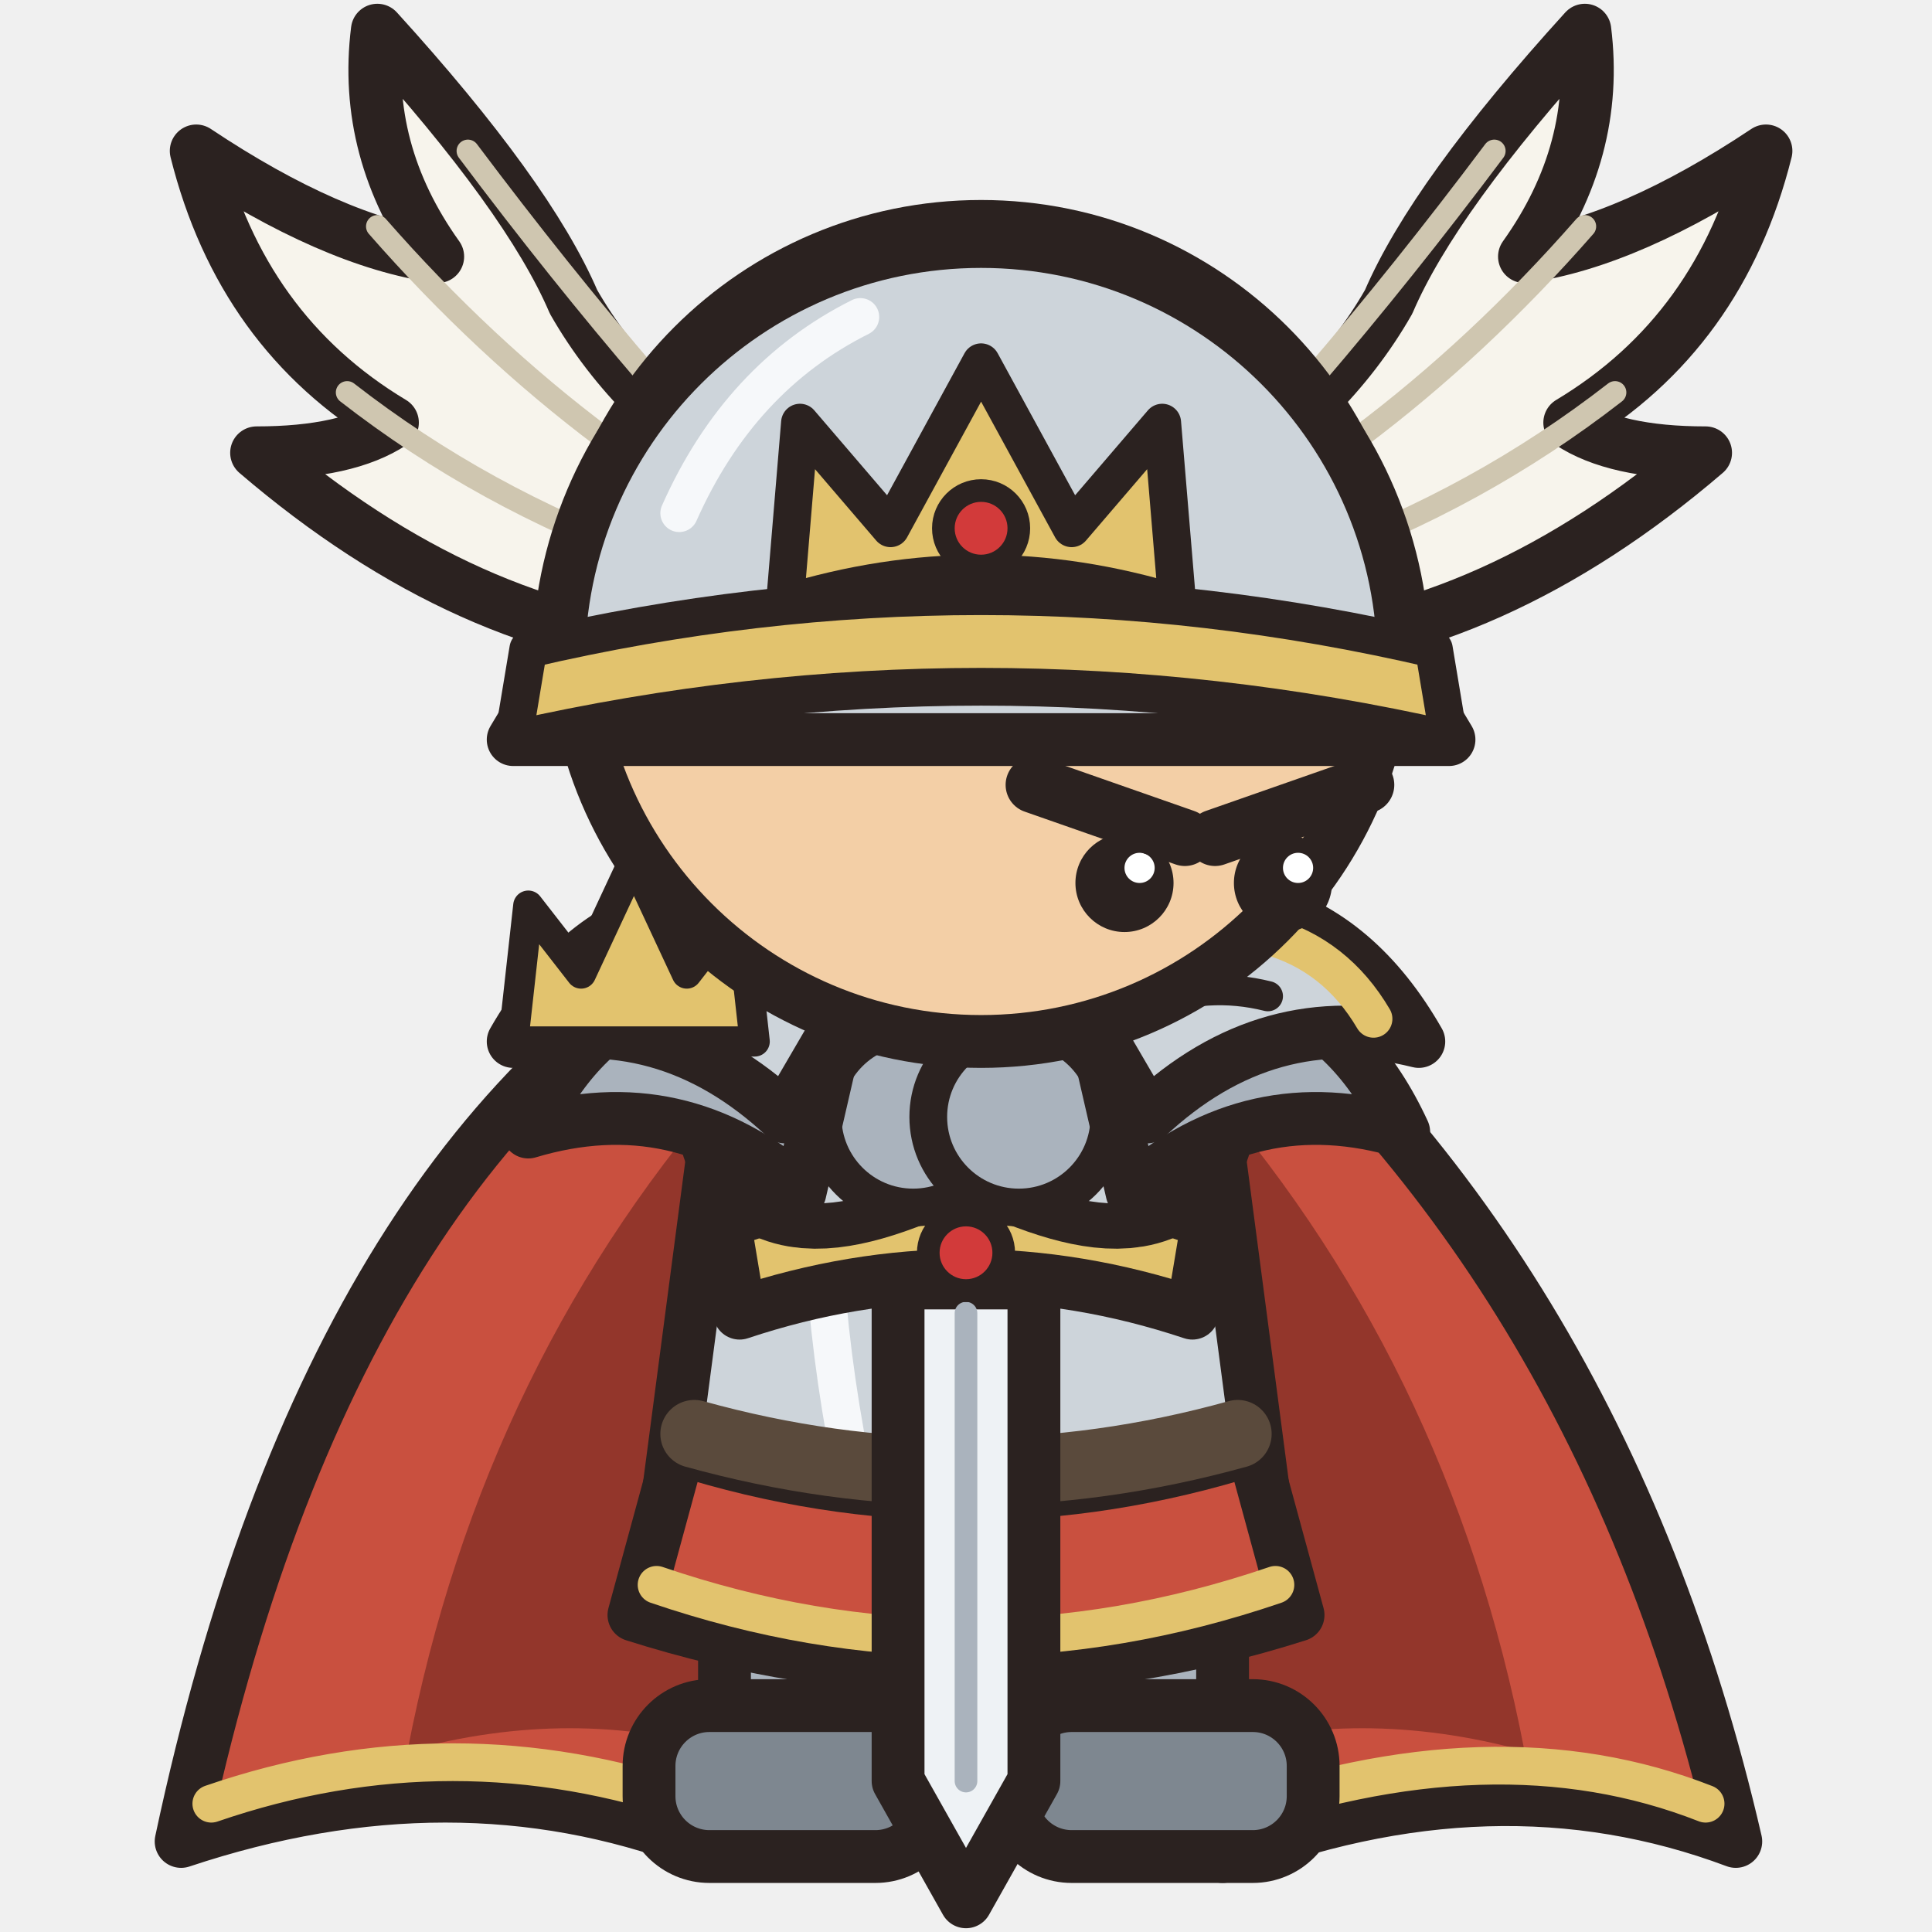
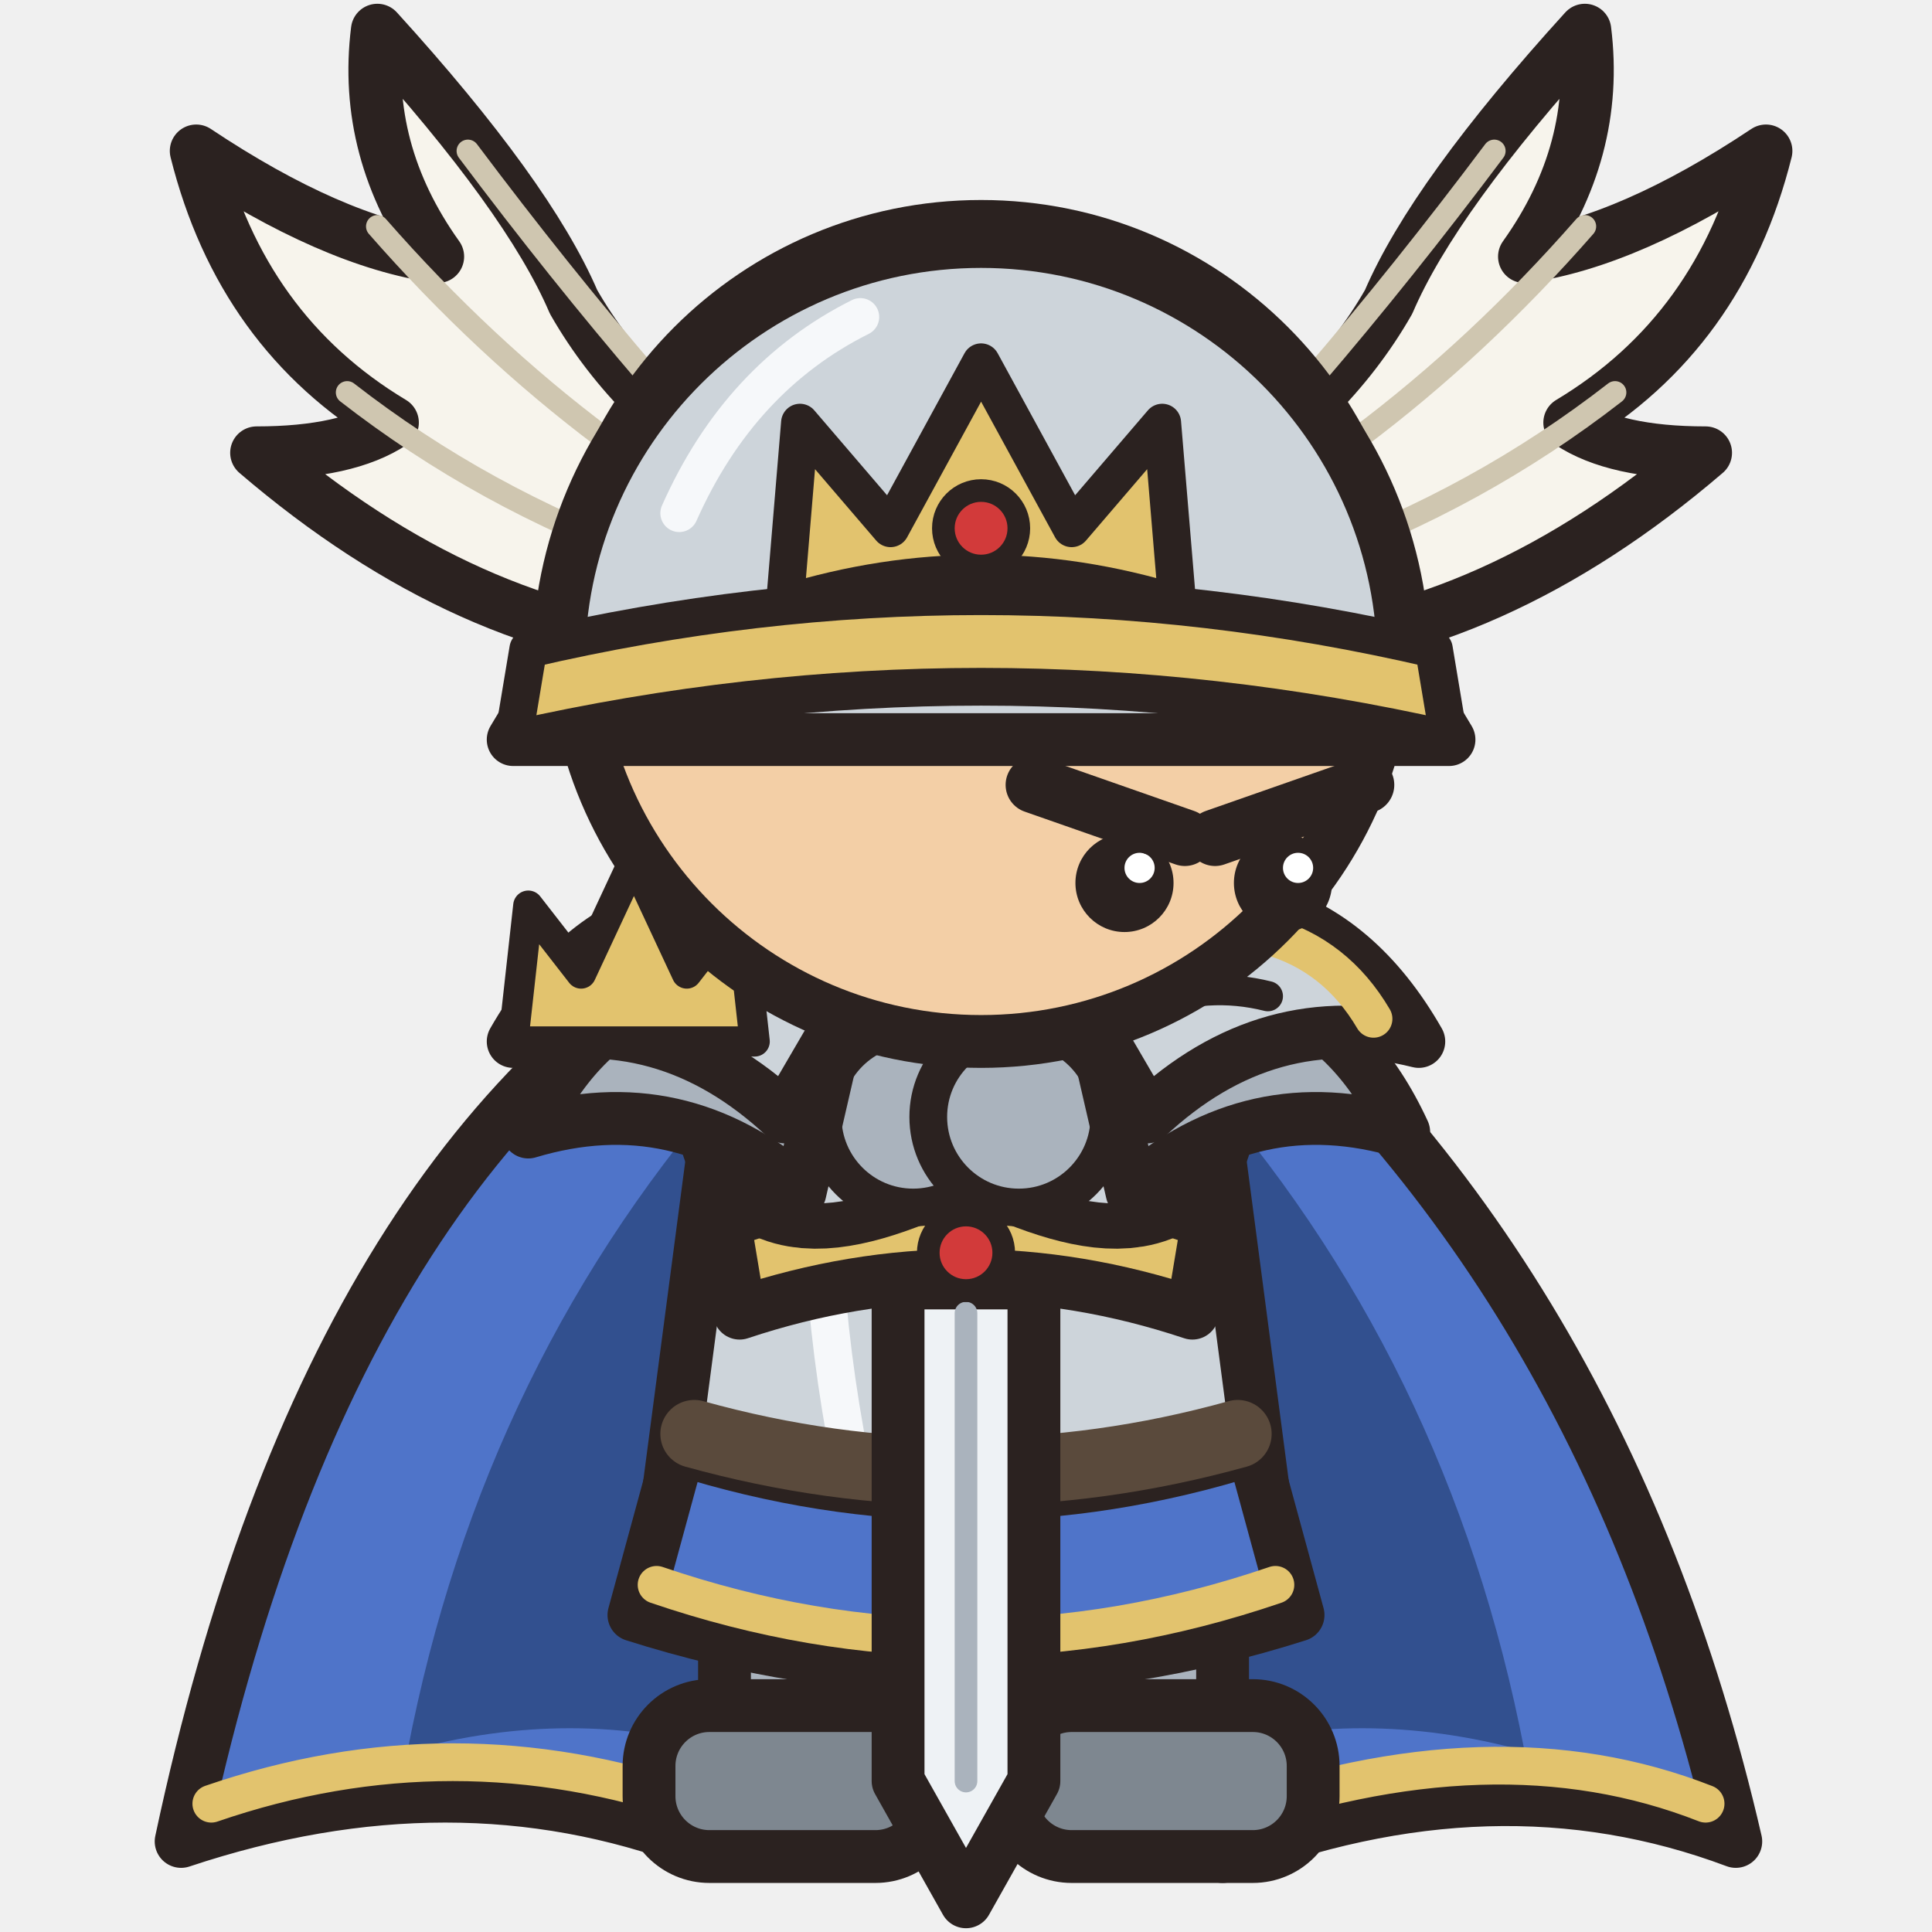
<svg xmlns="http://www.w3.org/2000/svg" viewBox="0 0 256 256" width="256" height="256">
  <g stroke="#2b2220" stroke-width="7" stroke-linejoin="round" stroke-linecap="round">
-     <path d="M100 122 Q44 150 24 244 Q60 232 92 244 Q128 236 162 246 Q198 232 230 244 Q212 166 156 122 Z" fill="#c9503f" />
-     <path d="M98 142 Q64 180 54 232 Q76 226 96 232 Z" fill="#93362b" stroke="none" />
-     <path d="M158 142 Q192 180 202 232 Q180 226 160 232 Z" fill="#93362b" stroke="none" />
+     <path d="M100 122 Q44 150 24 244 Q60 232 92 244 Q128 236 162 246 Q198 232 230 244 Q212 166 156 122 Z" fill="#4f74c9" />
+     <path d="M98 142 Q64 180 54 232 Q76 226 96 232 Z" fill="#32508f" stroke="none" />
+     <path d="M158 142 Q192 180 202 232 Q180 226 160 232 Z" fill="#32508f" stroke="none" />
    <path d="M28 239 Q60 228 92 239 Q128 231 162 241 Q198 228 226 239" fill="none" stroke="#e2c36e" stroke-width="5" />
    <rect x="96" y="194" width="24" height="40" rx="5" fill="#aab3bd" />
    <rect x="86" y="226" width="38" height="20" rx="8" fill="#7e8790" />
    <circle cx="108" cy="206" r="8" fill="#e2c36e" stroke-width="5" />
    <rect x="138" y="194" width="24" height="40" rx="5" fill="#aab3bd" />
    <rect x="134" y="226" width="40" height="20" rx="8" fill="#7e8790" />
    <circle cx="150" cy="206" r="8" fill="#e2c36e" stroke-width="5" />
    <path d="M98 126 Q128 114 158 126 L168 202 Q128 214 88 202 Z" fill="#cdd4da" />
    <path d="M110 136 Q107 162 112 190" fill="none" stroke="#f6f8fa" stroke-width="5" />
    <path d="M104 130 Q128 143 152 130" fill="none" stroke="#e2c36e" stroke-width="6" />
-     <path d="M90 192 Q128 204 166 192 L172 214 Q128 228 84 214 Z" fill="#c9503f" />
+     <path d="M90 192 Q128 204 166 192 L172 214 Q128 228 84 214 Z" fill="#4f74c9" />
    <path d="M87 210 Q128 224 169 210" fill="none" stroke="#e2c36e" stroke-width="5" />
    <path d="M92 190 Q128 200 164 190" fill="none" stroke="#5a4a3c" stroke-width="9" />
    <circle cx="128" cy="196" r="7" fill="#e2c36e" stroke-width="4" />
    <path d="M119 170 L119 236 L128 252 L137 236 L137 170 Z" fill="#eef2f5" />
    <path d="M128 174 L128 236" stroke="#aab3bd" stroke-width="3" />
    <rect x="122" y="128" width="12" height="34" rx="3" fill="#5a4a3c" />
    <circle cx="128" cy="124" r="9" fill="#e2c36e" stroke-width="5" />
    <path d="M96 162 Q128 150 160 162 L158 174 Q128 164 98 174 Z" fill="#e2c36e" />
    <circle cx="128" cy="166" r="5" fill="#d23a3a" stroke-width="3" />
    <path d="M104 140 Q98 158 118 150" fill="none" stroke="#2b2220" stroke-width="26" />
    <path d="M104 140 Q98 158 118 150" fill="none" stroke="#cdd4da" stroke-width="14" />
    <path d="M152 140 Q158 158 138 150" fill="none" stroke="#2b2220" stroke-width="26" />
    <path d="M152 140 Q158 158 138 150" fill="none" stroke="#cdd4da" stroke-width="14" />
    <circle cx="121" cy="148" r="12" fill="#aab3bd" stroke-width="5" />
    <circle cx="135" cy="148" r="12" fill="#aab3bd" stroke-width="5" />
    <path d="M112 132 Q82 124 70 150 Q90 144 106 158 Z" fill="#aab3bd" />
    <path d="M118 124 Q84 110 68 138 Q88 133 104 148 Z" fill="#cdd4da" />
    <path d="M110 125 Q84 118 74 135" fill="none" stroke="#e2c36e" stroke-width="5" />
    <path d="M144 132 Q174 124 186 150 Q166 144 150 158 Z" fill="#aab3bd" />
    <path d="M138 124 Q172 110 188 138 Q168 133 152 148 Z" fill="#cdd4da" />
    <path d="M146 125 Q172 118 182 135" fill="none" stroke="#e2c36e" stroke-width="5" />
    <path d="M68 138 L70 120 L77 129 L84 114 L91 129 L98 120 L100 138 Z" fill="#e2c36e" stroke-width="4" />
    <path d="M92 86 Q62 84 34 60 Q46 60 52 56 Q32 44 26 20 Q44 32 58 34 Q48 20 50 4 Q70 26 76 40 Q84 54 100 64 Z" fill="#f7f4ec" />
    <path d="M86 74 Q64 66 46 52 M80 58 Q64 46 50 30 M86 50 Q74 36 62 20" fill="none" stroke="#cfc6b0" stroke-width="3" />
    <path d="M168 86 Q198 84 226 60 Q214 60 208 56 Q228 44 234 20 Q216 32 202 34 Q212 20 210 4 Q190 26 184 40 Q176 54 160 64 Z" fill="#f7f4ec" />
    <path d="M174 74 Q196 66 214 52 M180 58 Q196 46 210 30 M174 50 Q186 36 198 20" fill="none" stroke="#cfc6b0" stroke-width="3" />
    <circle cx="130" cy="84" r="54" fill="#f3cfa6" />
    <path d="M74 88 A56 56 0 0 1 186 88 L192 98 L68 98 Z" fill="#cdd4da" />
    <path d="M90 68 Q98 50 114 42" fill="none" stroke="#f6f8fa" stroke-width="5" />
    <path d="M104 80 L106 56 L118 70 L130 48 L142 70 L154 56 L156 80 Q130 72 104 80 Z" fill="#e2c36e" stroke-width="5" />
    <circle cx="130" cy="70" r="5" fill="#d23a3a" stroke-width="3" />
    <path d="M70 86 Q130 72 190 86 L192 98 Q130 84 68 98 Z" fill="#e2c36e" stroke-width="5" />
  </g>
  <circle cx="149" cy="117" r="6.5" fill="#2b2220" />
  <circle cx="170" cy="117" r="6.5" fill="#2b2220" />
  <circle cx="151" cy="115" r="2" fill="#fff" />
  <circle cx="172" cy="115" r="2" fill="#fff" />
  <path d="M137 104 L157 111 M161 111 L181 104" stroke="#2b2220" stroke-width="7.5" stroke-linecap="round" />
  <path d="M152 133 Q160 130 168 132" fill="none" stroke="#2b2220" stroke-width="4" stroke-linecap="round" />
</svg>
